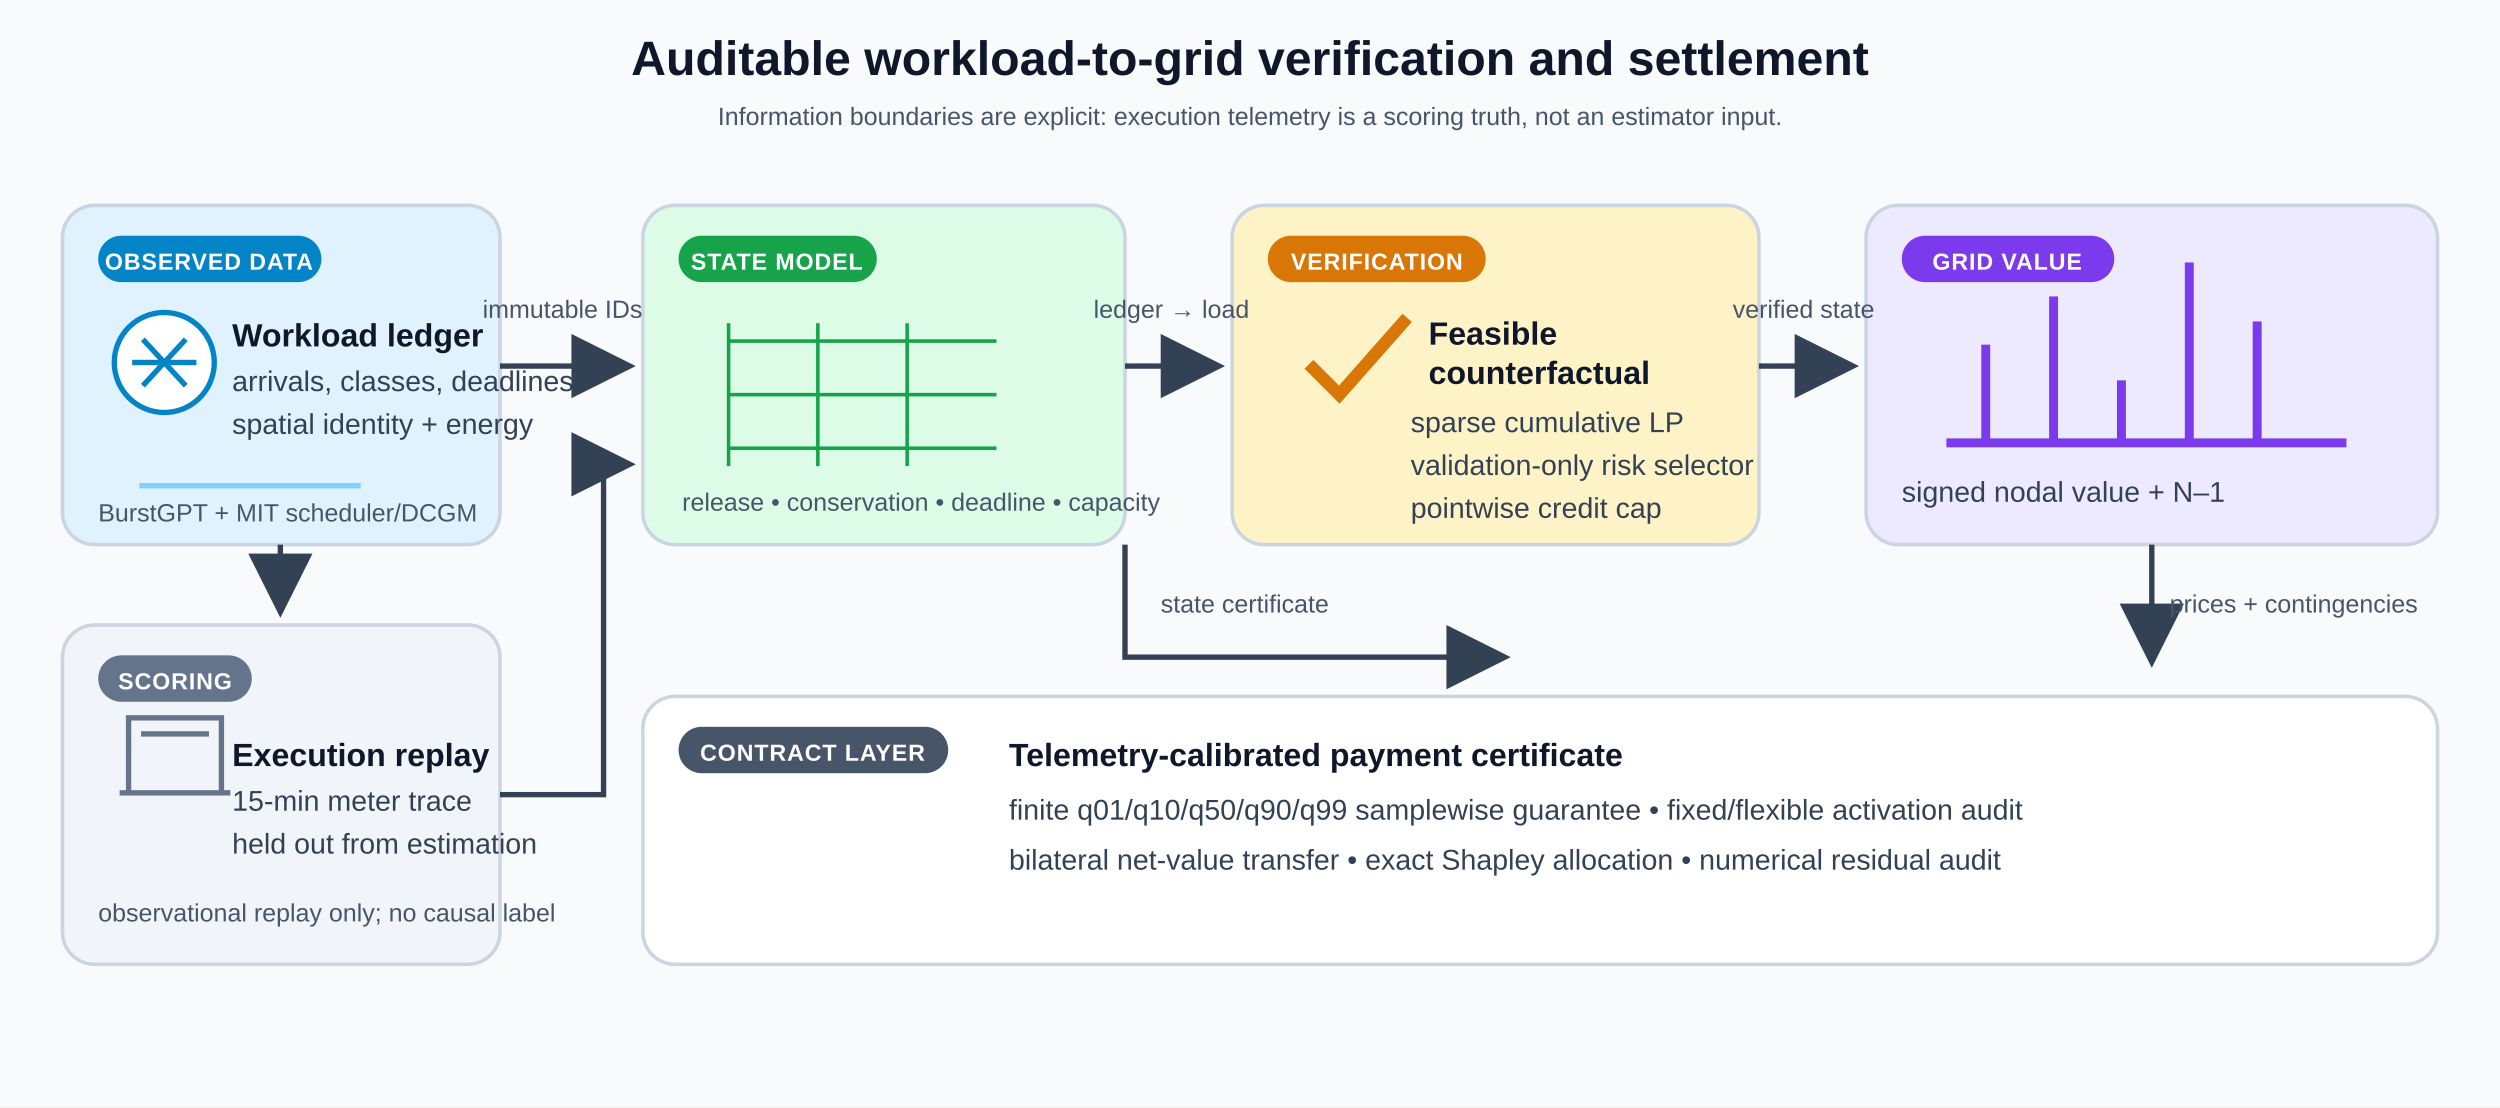
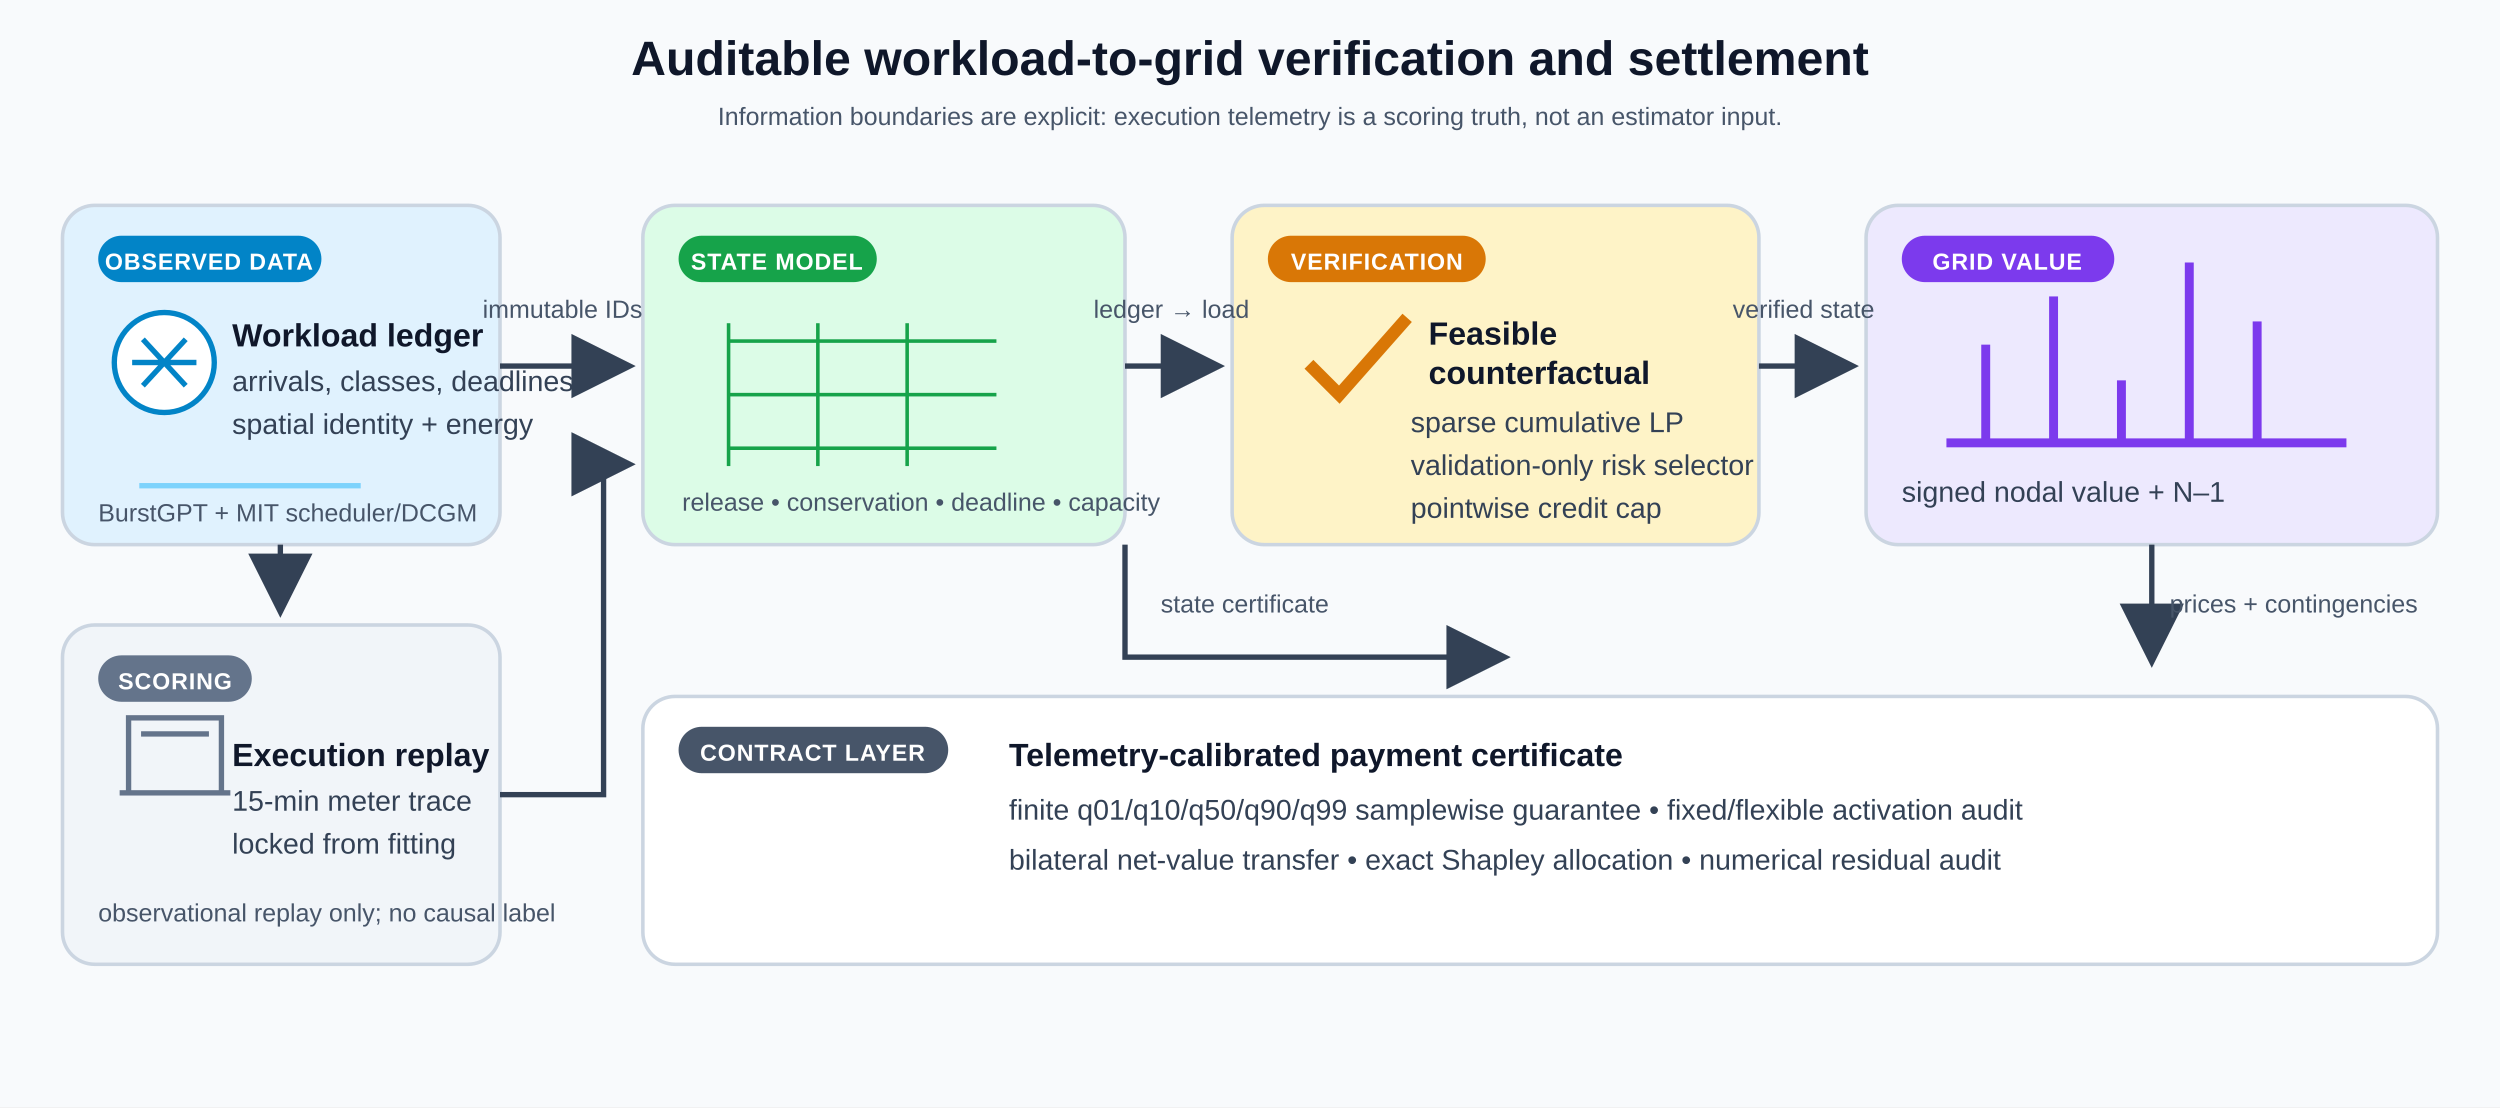
<svg xmlns="http://www.w3.org/2000/svg" width="1400" height="620" viewBox="0 0 1400 620">
  <defs>
    <marker id="arrow" markerWidth="12" markerHeight="12" refX="10" refY="6" orient="auto">
      <path d="M0,0 L12,6 L0,12 z" fill="#334155" />
    </marker>
    <style>
      .title{font:700 27px Arial,sans-serif;fill:#0f172a}.head{font:700 18px Arial,sans-serif;fill:#0f172a}
      .body{font:400 16px Arial,sans-serif;fill:#334155}.small{font:400 14px Arial,sans-serif;fill:#475569}
      .box{stroke:#cbd5e1;stroke-width:2;rx:18} .arrow{stroke:#334155;stroke-width:3;fill:none;marker-end:url(#arrow)}
      .tag{font:700 13px Arial,sans-serif;fill:#fff;letter-spacing:.5px}
    </style>
  </defs>
  <rect width="1400" height="620" fill="#f8fafc" />
  <text x="700" y="42" text-anchor="middle" class="title">Auditable workload-to-grid verification and settlement</text>
  <text x="700" y="70" text-anchor="middle" class="small">Information boundaries are explicit: execution telemetry is a scoring truth, not an estimator input.</text>
  <rect x="35" y="115" width="245" height="190" fill="#e0f2fe" class="box" />
  <rect x="55" y="132" width="125" height="26" rx="13" fill="#0284c7" />
  <text x="117" y="151" text-anchor="middle" class="tag">OBSERVED DATA</text>
  <circle cx="92" cy="203" r="28" fill="#fff" stroke="#0284c7" stroke-width="3" />
  <path d="M74 203h36M80 190l24 26M104 190l-24 26" stroke="#0284c7" stroke-width="3" fill="none" />
  <text x="130" y="194" class="head">Workload ledger</text>
  <text x="130" y="219" class="body">arrivals, classes, deadlines</text>
  <text x="130" y="243" class="body">spatial identity + energy</text>
  <path d="M78 272h124" stroke="#7dd3fc" stroke-width="3" />
  <text x="55" y="292" class="small">BurstGPT + MIT scheduler/DCGM</text>
  <rect x="35" y="350" width="245" height="190" fill="#f1f5f9" class="box" />
  <rect x="55" y="367" width="86" height="26" rx="13" fill="#64748b" />
  <text x="98" y="386" text-anchor="middle" class="tag">SCORING</text>
  <path d="M72 444v-42h52v42M67 444h62M79 411h38" fill="none" stroke="#64748b" stroke-width="3" />
  <text x="130" y="429" class="head">Execution replay</text>
  <text x="130" y="454" class="body">15-min meter trace</text>
-   <text x="130" y="478" class="body">held out from estimation</text>
+   <text x="130" y="478" class="body">locked from fitting</text>
  <text x="55" y="516" class="small">observational replay only; no causal label</text>
  <rect x="360" y="115" width="270" height="190" fill="#dcfce7" class="box" />
  <rect x="380" y="132" width="111" height="26" rx="13" fill="#16a34a" />
  <text x="435" y="151" text-anchor="middle" class="tag">STATE MODEL</text>
  <path d="M408 191h150M408 221h150M408 251h150M408 181v80M458 181v80M508 181v80" stroke="#16a34a" stroke-width="2" fill="none" />
  <text x="382" y="286" class="small">release • conservation • deadline • capacity</text>
  <rect x="690" y="115" width="295" height="190" fill="#fef3c7" class="box" />
  <rect x="710" y="132" width="122" height="26" rx="13" fill="#d97706" />
  <text x="771" y="151" text-anchor="middle" class="tag">VERIFICATION</text>
  <path d="M733 204l17 17 38-43" stroke="#d97706" stroke-width="7" fill="none" />
  <text x="800" y="193" class="head">Feasible</text>
  <text x="800" y="215" class="head">counterfactual</text>
  <text x="790" y="242" class="body">sparse cumulative LP</text>
  <text x="790" y="266" class="body">validation-only risk selector</text>
  <text x="790" y="290" class="body">pointwise credit cap</text>
  <rect x="1045" y="115" width="320" height="190" fill="#ede9fe" class="box" />
  <rect x="1065" y="132" width="119" height="26" rx="13" fill="#7c3aed" />
  <text x="1124" y="151" text-anchor="middle" class="tag">GRID VALUE</text>
  <path d="M1090 248h224M1112 248v-55M1150 248v-82M1188 248v-35M1226 248v-101M1264 248v-68" stroke="#7c3aed" stroke-width="5" />
  <text x="1065" y="281" class="body">signed nodal value + N–1</text>
  <path d="M280 205H350" class="arrow" />
  <path d="M630 205H680" class="arrow" />
  <path d="M985 205H1035" class="arrow" />
  <path d="M157 305V340" class="arrow" />
  <path d="M280 445H338V260H350" class="arrow" />
  <text x="315" y="178" text-anchor="middle" class="small">immutable IDs</text>
  <text x="656" y="178" text-anchor="middle" class="small">ledger → load</text>
  <text x="1010" y="178" text-anchor="middle" class="small">verified state</text>
  <rect x="360" y="390" width="1005" height="150" fill="#fff" stroke="#cbd5e1" stroke-width="2" rx="18" />
  <rect x="380" y="407" width="151" height="26" rx="13" fill="#475569" />
  <text x="455" y="426" text-anchor="middle" class="tag">CONTRACT LAYER</text>
  <text x="565" y="429" class="head">Telemetry-calibrated payment certificate</text>
  <text x="565" y="459" class="body">finite q01/q10/q50/q90/q99 samplewise guarantee  •  fixed/flexible activation audit</text>
  <text x="565" y="487" class="body">bilateral net-value transfer  •  exact Shapley allocation  •  numerical residual audit</text>
  <path d="M1205 305V368" class="arrow" />
  <path d="M630 305V368H840" class="arrow" />
  <text x="1215" y="343" class="small">prices + contingencies</text>
  <text x="650" y="343" class="small">state certificate</text>
</svg>
